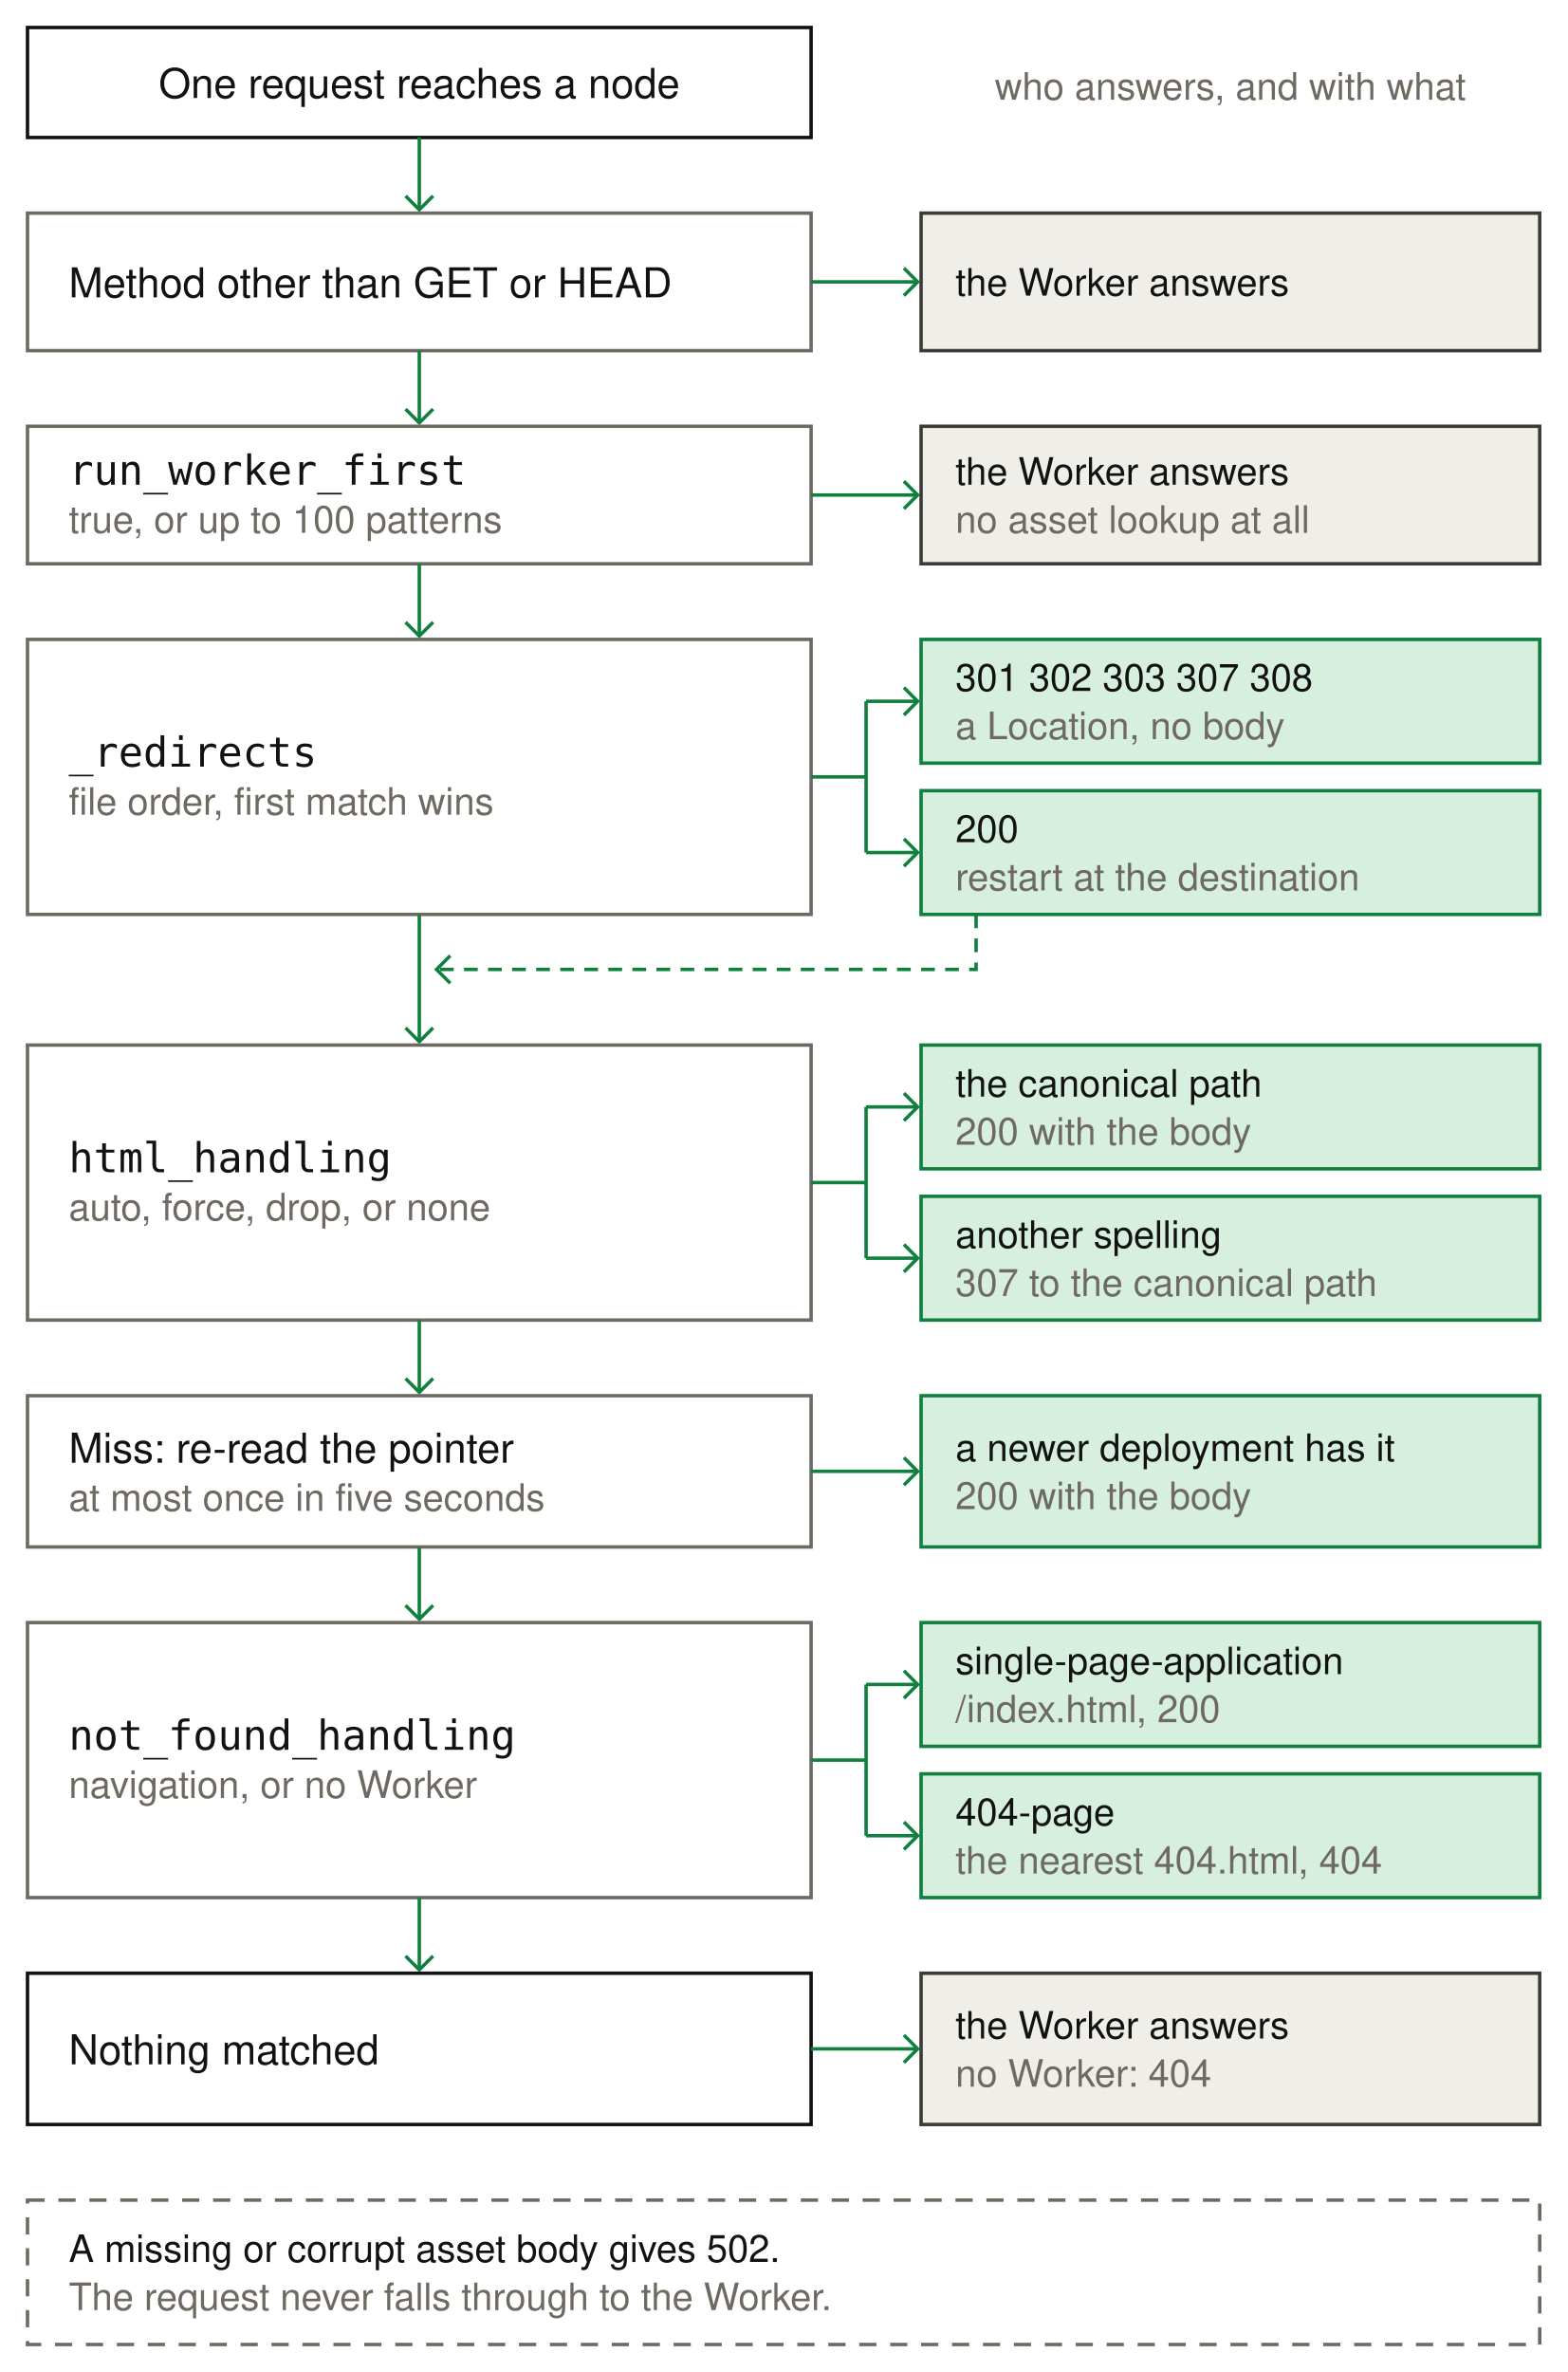
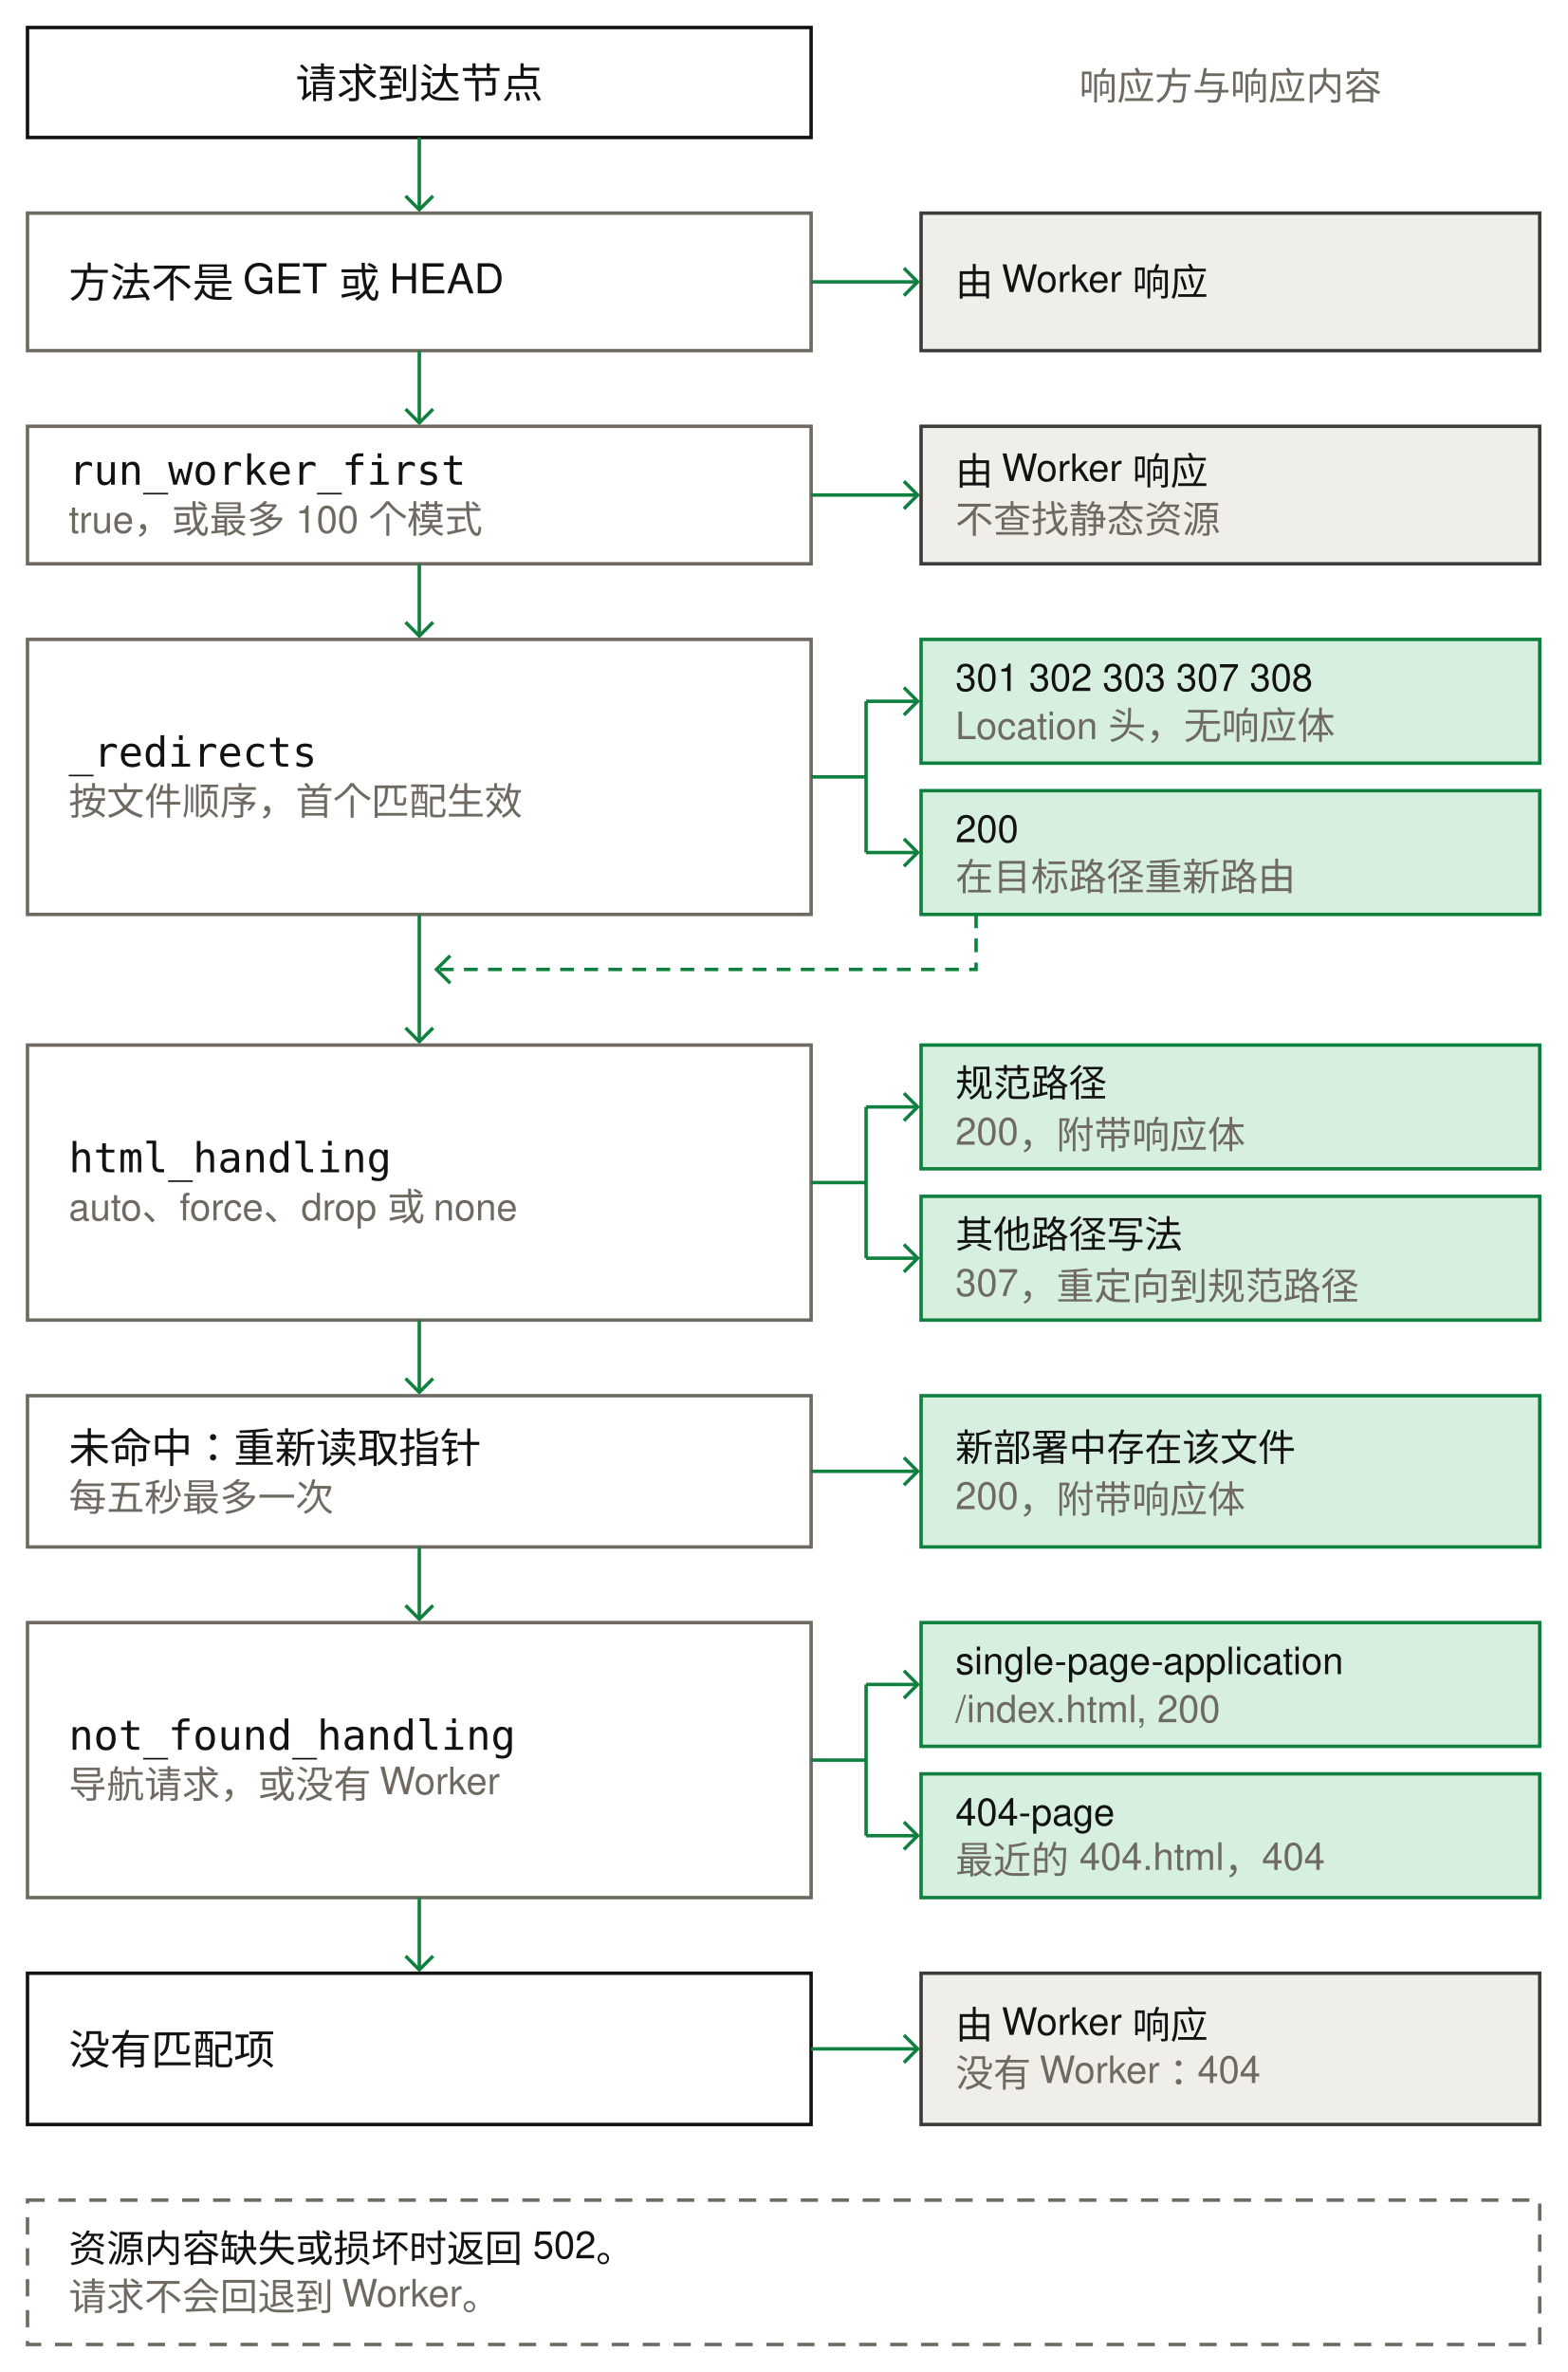
<svg xmlns="http://www.w3.org/2000/svg" viewBox="0 0 456 690" role="img" aria-labelledby="assetsFlowTitle assetsFlowDesc">
  <style>
    /* GitHub renders this file as an image, so the diagram carries literal
       colours here. The site rules in landing/src/style.css are more specific,
       so the documentation theme tokens win there. SVG paints text black by
       default, and a class that sets only `color` never reaches the fill, so
       every label sets fill="currentColor" as well. */
    svg { font-family: ui-sans-serif, system-ui, -apple-system, "Segoe UI", Helvetica, Arial, sans-serif; }
    text { font-size: 12px; fill: currentColor; }
    tspan { fill: currentColor; }
    .sm { font-size: 11px; }
    .mono { font-family: ui-monospace, SFMono-Regular, Menlo, Consolas, monospace; }
    .d-ink { color: #121212; }
    .d-soft { color: #3d3b37; }
    .d-faint { color: #6e6a62; }
    .d-acc { color: #10803f; }
    .d-panel { color: #ffffff; }
    .d-sunk { color: #f0eee8; }
    .d-tint { color: #d6efdf; }
    @media (prefers-color-scheme: dark) {
      .d-ink { color: #efede7; }
      .d-soft { color: #c9c6be; }
      .d-faint { color: #928e85; }
      .d-acc { color: #3fc472; }
      .d-panel { color: #1a1a19; }
      .d-sunk { color: #232321; }
      .d-tint { color: #10301d; }
    }
  </style>
  <defs>
    <marker id="sa-arrow" viewBox="0 0 10 10" refX="5" refY="5" markerWidth="10" markerHeight="10" markerUnits="userSpaceOnUse" orient="auto-start-reverse">
      <path class="d-acc" fill="none" stroke="currentColor" stroke-width="1" d="M1 1 L5 5 L1 9" />
    </marker>
    <marker id="sa-arrow-acc" viewBox="0 0 10 10" refX="5" refY="5" markerWidth="10" markerHeight="10" markerUnits="userSpaceOnUse" orient="auto-start-reverse">
      <path class="d-acc" fill="none" stroke="currentColor" stroke-width="1" d="M1 1 L5 5 L1 9" />
    </marker>
  </defs>
  <rect class="d-panel" x="8" y="8" width="228" height="32" fill="currentColor" />
  <rect class="d-ink" x="8" y="8" width="228" height="32" fill="none" stroke="currentColor" stroke-width="1" />
-   <text class="d-ink" x="122" y="28.5" fill="currentColor" text-anchor="middle">One request reaches a node</text>
-   <text class="d-faint sm" x="358" y="29" fill="currentColor" text-anchor="middle">who answers, and with what</text>
+   <text class="d-ink" x="122" y="28.5" fill="currentColor" text-anchor="middle">请求到达节点</text>
+   <text class="d-faint sm" x="358" y="29" fill="currentColor" text-anchor="middle">响应方与响应内容</text>
  <path class="d-acc" d="M122 40 V61" fill="none" stroke="currentColor" stroke-width="1" marker-end="url(#sa-arrow)" />
  <rect class="d-panel" x="8" y="62" width="228" height="40" fill="currentColor" />
  <rect class="d-faint" x="8" y="62" width="228" height="40" fill="none" stroke="currentColor" />
-   <text class="d-ink" x="20" y="86.5" fill="currentColor">Method other than GET or HEAD</text>
+   <text class="d-ink" x="20" y="86.5" fill="currentColor">方法不是 GET 或 HEAD</text>
  <path class="d-acc" d="M236 82 H267" fill="none" stroke="currentColor" stroke-width="1" marker-end="url(#sa-arrow)" />
  <rect class="d-sunk" x="268" y="62" width="180" height="40" fill="currentColor" />
  <rect class="d-soft" x="268" y="62" width="180" height="40" fill="none" stroke="currentColor" />
-   <text class="d-ink sm" x="278" y="86" fill="currentColor">the Worker answers</text>
+   <text class="d-ink sm" x="278" y="86" fill="currentColor">由 Worker 响应</text>
  <path class="d-acc" d="M122 102 V123" fill="none" stroke="currentColor" stroke-width="1" marker-end="url(#sa-arrow)" />
  <rect class="d-panel" x="8" y="124" width="228" height="40" fill="currentColor" />
  <rect class="d-faint" x="8" y="124" width="228" height="40" fill="none" stroke="currentColor" />
  <text class="d-ink mono" x="20" y="141" fill="currentColor">run_worker_first</text>
-   <text class="d-faint sm" x="20" y="155" fill="currentColor">true, or up to 100 patterns</text>
+   <text class="d-faint sm" x="20" y="155" fill="currentColor">true，或最多 100 个模式</text>
  <path class="d-acc" d="M236 144 H267" fill="none" stroke="currentColor" stroke-width="1" marker-end="url(#sa-arrow)" />
  <rect class="d-sunk" x="268" y="124" width="180" height="40" fill="currentColor" />
  <rect class="d-soft" x="268" y="124" width="180" height="40" fill="none" stroke="currentColor" />
-   <text class="d-ink sm" x="278" y="141" fill="currentColor">the Worker answers</text>
-   <text class="d-faint sm" x="278" y="155" fill="currentColor">no asset lookup at all</text>
+   <text class="d-ink sm" x="278" y="141" fill="currentColor">由 Worker 响应</text>
+   <text class="d-faint sm" x="278" y="155" fill="currentColor">不查找静态资源</text>
  <path class="d-acc" d="M122 164 V185" fill="none" stroke="currentColor" stroke-width="1" marker-end="url(#sa-arrow)" />
  <rect class="d-panel" x="8" y="186" width="228" height="80" fill="currentColor" />
  <rect class="d-faint" x="8" y="186" width="228" height="80" fill="none" stroke="currentColor" />
  <text class="d-ink mono" x="20" y="223" fill="currentColor">_redirects</text>
-   <text class="d-faint sm" x="20" y="237" fill="currentColor">file order, first match wins</text>
+   <text class="d-faint sm" x="20" y="237" fill="currentColor">按文件顺序，首个匹配生效</text>
  <g class="d-acc" fill="none" stroke="currentColor" stroke-width="1">
    <path d="M236 226 H252" />
    <path d="M252 204 V248" />
    <path d="M252 204 H267" marker-end="url(#sa-arrow-acc)" />
    <path d="M252 248 H267" marker-end="url(#sa-arrow-acc)" />
  </g>
  <rect class="d-tint" x="268" y="186" width="180" height="36" fill="currentColor" />
  <rect class="d-acc" x="268" y="186" width="180" height="36" fill="none" stroke="currentColor" />
  <text class="d-ink sm" x="278" y="201" fill="currentColor">301 302 303 307 308</text>
-   <text class="d-faint sm" x="278" y="215" fill="currentColor">a Location, no body</text>
+   <text class="d-faint sm" x="278" y="215" fill="currentColor">Location 头，无响应体</text>
  <rect class="d-tint" x="268" y="230" width="180" height="36" fill="currentColor" />
  <rect class="d-acc" x="268" y="230" width="180" height="36" fill="none" stroke="currentColor" />
  <text class="d-ink sm" x="278" y="245" fill="currentColor">200</text>
-   <text class="d-faint sm" x="278" y="259" fill="currentColor">restart at the destination</text>
+   <text class="d-faint sm" x="278" y="259" fill="currentColor">在目标路径重新路由</text>
  <path class="d-acc" d="M122 266 V303" fill="none" stroke="currentColor" stroke-width="1" marker-end="url(#sa-arrow)" />
  <path class="d-acc" d="M284 266 V282 H127" fill="none" stroke="currentColor" stroke-width="1" stroke-dasharray="4 3" marker-end="url(#sa-arrow-acc)" />
  <rect class="d-panel" x="8" y="304" width="228" height="80" fill="currentColor" />
  <rect class="d-faint" x="8" y="304" width="228" height="80" fill="none" stroke="currentColor" />
  <text class="d-ink mono" x="20" y="341" fill="currentColor">html_handling</text>
-   <text class="d-faint sm" x="20" y="355" fill="currentColor">auto, force, drop, or none</text>
+   <text class="d-faint sm" x="20" y="355" fill="currentColor">auto、force、drop 或 none</text>
  <g class="d-acc" fill="none" stroke="currentColor" stroke-width="1">
    <path d="M236 344 H252" />
    <path d="M252 322 V366" />
    <path d="M252 322 H267" marker-end="url(#sa-arrow-acc)" />
    <path d="M252 366 H267" marker-end="url(#sa-arrow-acc)" />
  </g>
  <rect class="d-tint" x="268" y="304" width="180" height="36" fill="currentColor" />
  <rect class="d-acc" x="268" y="304" width="180" height="36" fill="none" stroke="currentColor" />
-   <text class="d-ink sm" x="278" y="319" fill="currentColor">the canonical path</text>
-   <text class="d-faint sm" x="278" y="333" fill="currentColor">200 with the body</text>
+   <text class="d-ink sm" x="278" y="319" fill="currentColor">规范路径</text>
+   <text class="d-faint sm" x="278" y="333" fill="currentColor">200，附带响应体</text>
  <rect class="d-tint" x="268" y="348" width="180" height="36" fill="currentColor" />
  <rect class="d-acc" x="268" y="348" width="180" height="36" fill="none" stroke="currentColor" />
-   <text class="d-ink sm" x="278" y="363" fill="currentColor">another spelling</text>
-   <text class="d-faint sm" x="278" y="377" fill="currentColor">307 to the canonical path</text>
+   <text class="d-ink sm" x="278" y="363" fill="currentColor">其他路径写法</text>
+   <text class="d-faint sm" x="278" y="377" fill="currentColor">307，重定向到规范路径</text>
  <path class="d-acc" d="M122 384 V405" fill="none" stroke="currentColor" stroke-width="1" marker-end="url(#sa-arrow)" />
  <rect class="d-panel" x="8" y="406" width="228" height="44" fill="currentColor" />
  <rect class="d-faint" x="8" y="406" width="228" height="44" fill="none" stroke="currentColor" />
-   <text class="d-ink" x="20" y="425.5" fill="currentColor">Miss: re-read the pointer</text>
-   <text class="d-faint sm" x="20" y="439.5" fill="currentColor">at most once in five seconds</text>
+   <text class="d-ink" x="20" y="425.5" fill="currentColor">未命中：重新读取指针</text>
+   <text class="d-faint sm" x="20" y="439.5" fill="currentColor">每五秒最多一次</text>
  <path class="d-acc" d="M236 428 H267" fill="none" stroke="currentColor" stroke-width="1" marker-end="url(#sa-arrow-acc)" />
  <rect class="d-tint" x="268" y="406" width="180" height="44" fill="currentColor" />
  <rect class="d-acc" x="268" y="406" width="180" height="44" fill="none" stroke="currentColor" />
-   <text class="d-ink sm" x="278" y="425" fill="currentColor">a newer deployment has it</text>
-   <text class="d-faint sm" x="278" y="439" fill="currentColor">200 with the body</text>
+   <text class="d-ink sm" x="278" y="425" fill="currentColor">新部署中存在该文件</text>
+   <text class="d-faint sm" x="278" y="439" fill="currentColor">200，附带响应体</text>
  <path class="d-acc" d="M122 450 V471" fill="none" stroke="currentColor" stroke-width="1" marker-end="url(#sa-arrow)" />
  <rect class="d-panel" x="8" y="472" width="228" height="80" fill="currentColor" />
  <rect class="d-faint" x="8" y="472" width="228" height="80" fill="none" stroke="currentColor" />
  <text class="d-ink mono" x="20" y="509" fill="currentColor">not_found_handling</text>
-   <text class="d-faint sm" x="20" y="523" fill="currentColor">navigation, or no Worker</text>
+   <text class="d-faint sm" x="20" y="523" fill="currentColor">导航请求，或没有 Worker</text>
  <g class="d-acc" fill="none" stroke="currentColor" stroke-width="1">
    <path d="M236 512 H252" />
    <path d="M252 490 V534" />
    <path d="M252 490 H267" marker-end="url(#sa-arrow-acc)" />
    <path d="M252 534 H267" marker-end="url(#sa-arrow-acc)" />
  </g>
  <rect class="d-tint" x="268" y="472" width="180" height="36" fill="currentColor" />
  <rect class="d-acc" x="268" y="472" width="180" height="36" fill="none" stroke="currentColor" />
  <text class="d-ink sm" x="278" y="487" fill="currentColor">single-page-application</text>
  <text class="d-faint sm" x="278" y="501" fill="currentColor">/index.html, 200</text>
  <rect class="d-tint" x="268" y="516" width="180" height="36" fill="currentColor" />
  <rect class="d-acc" x="268" y="516" width="180" height="36" fill="none" stroke="currentColor" />
  <text class="d-ink sm" x="278" y="531" fill="currentColor">404-page</text>
-   <text class="d-faint sm" x="278" y="545" fill="currentColor">the nearest 404.html, 404</text>
+   <text class="d-faint sm" x="278" y="545" fill="currentColor">最近的 404.html，404</text>
  <path class="d-acc" d="M122 552 V573" fill="none" stroke="currentColor" stroke-width="1" marker-end="url(#sa-arrow)" />
  <rect class="d-panel" x="8" y="574" width="228" height="44" fill="currentColor" />
  <rect class="d-ink" x="8" y="574" width="228" height="44" fill="none" stroke="currentColor" stroke-width="1" />
-   <text class="d-ink" x="20" y="600.5" fill="currentColor">Nothing matched</text>
+   <text class="d-ink" x="20" y="600.5" fill="currentColor">没有匹配项</text>
  <path class="d-acc" d="M236 596 H267" fill="none" stroke="currentColor" stroke-width="1" marker-end="url(#sa-arrow)" />
  <rect class="d-sunk" x="268" y="574" width="180" height="44" fill="currentColor" />
  <rect class="d-soft" x="268" y="574" width="180" height="44" fill="none" stroke="currentColor" />
-   <text class="d-ink sm" x="278" y="593" fill="currentColor">the Worker answers</text>
-   <text class="d-faint sm" x="278" y="607" fill="currentColor">no Worker: 404</text>
+   <text class="d-ink sm" x="278" y="593" fill="currentColor">由 Worker 响应</text>
+   <text class="d-faint sm" x="278" y="607" fill="currentColor">没有 Worker：404</text>
  <rect class="d-faint" x="8" y="640" width="440" height="42" fill="none" stroke="currentColor" stroke-dasharray="5 4" />
-   <text class="d-ink sm" x="20" y="658" fill="currentColor">A missing or corrupt asset body gives 502.</text>
-   <text class="d-faint sm" x="20" y="672" fill="currentColor">The request never falls through to the Worker.</text>
+   <text class="d-ink sm" x="20" y="658" fill="currentColor">资源内容缺失或损坏时返回 502。</text>
+   <text class="d-faint sm" x="20" y="672" fill="currentColor">请求不会回退到 Worker。</text>
</svg>
